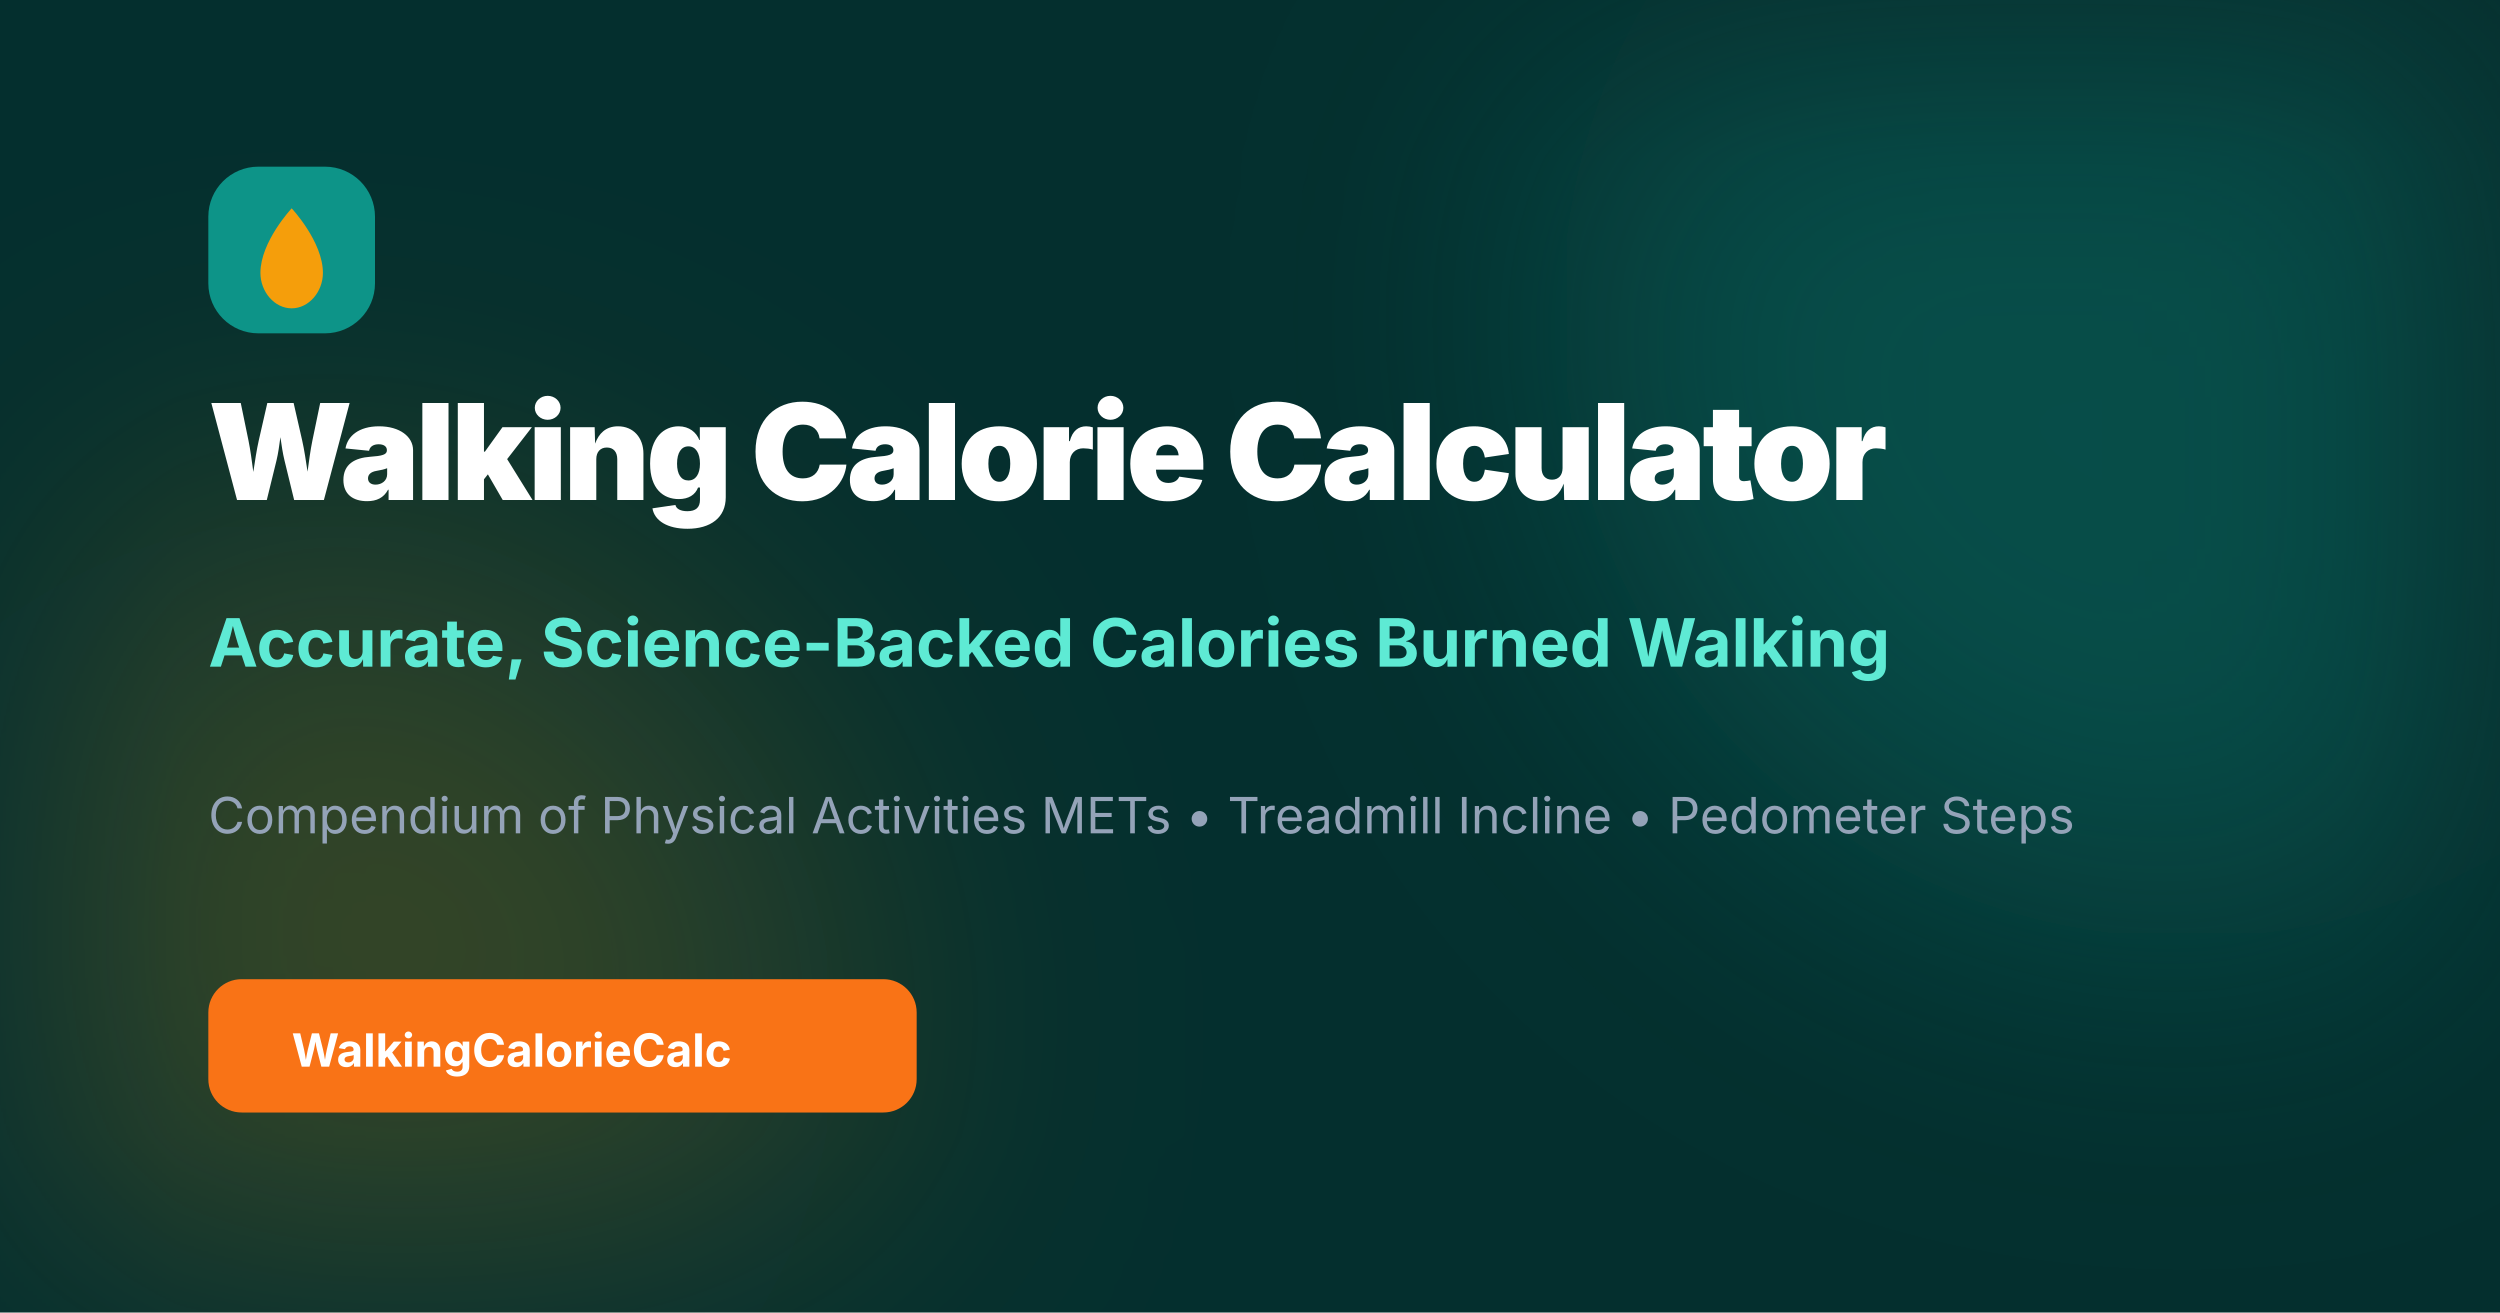
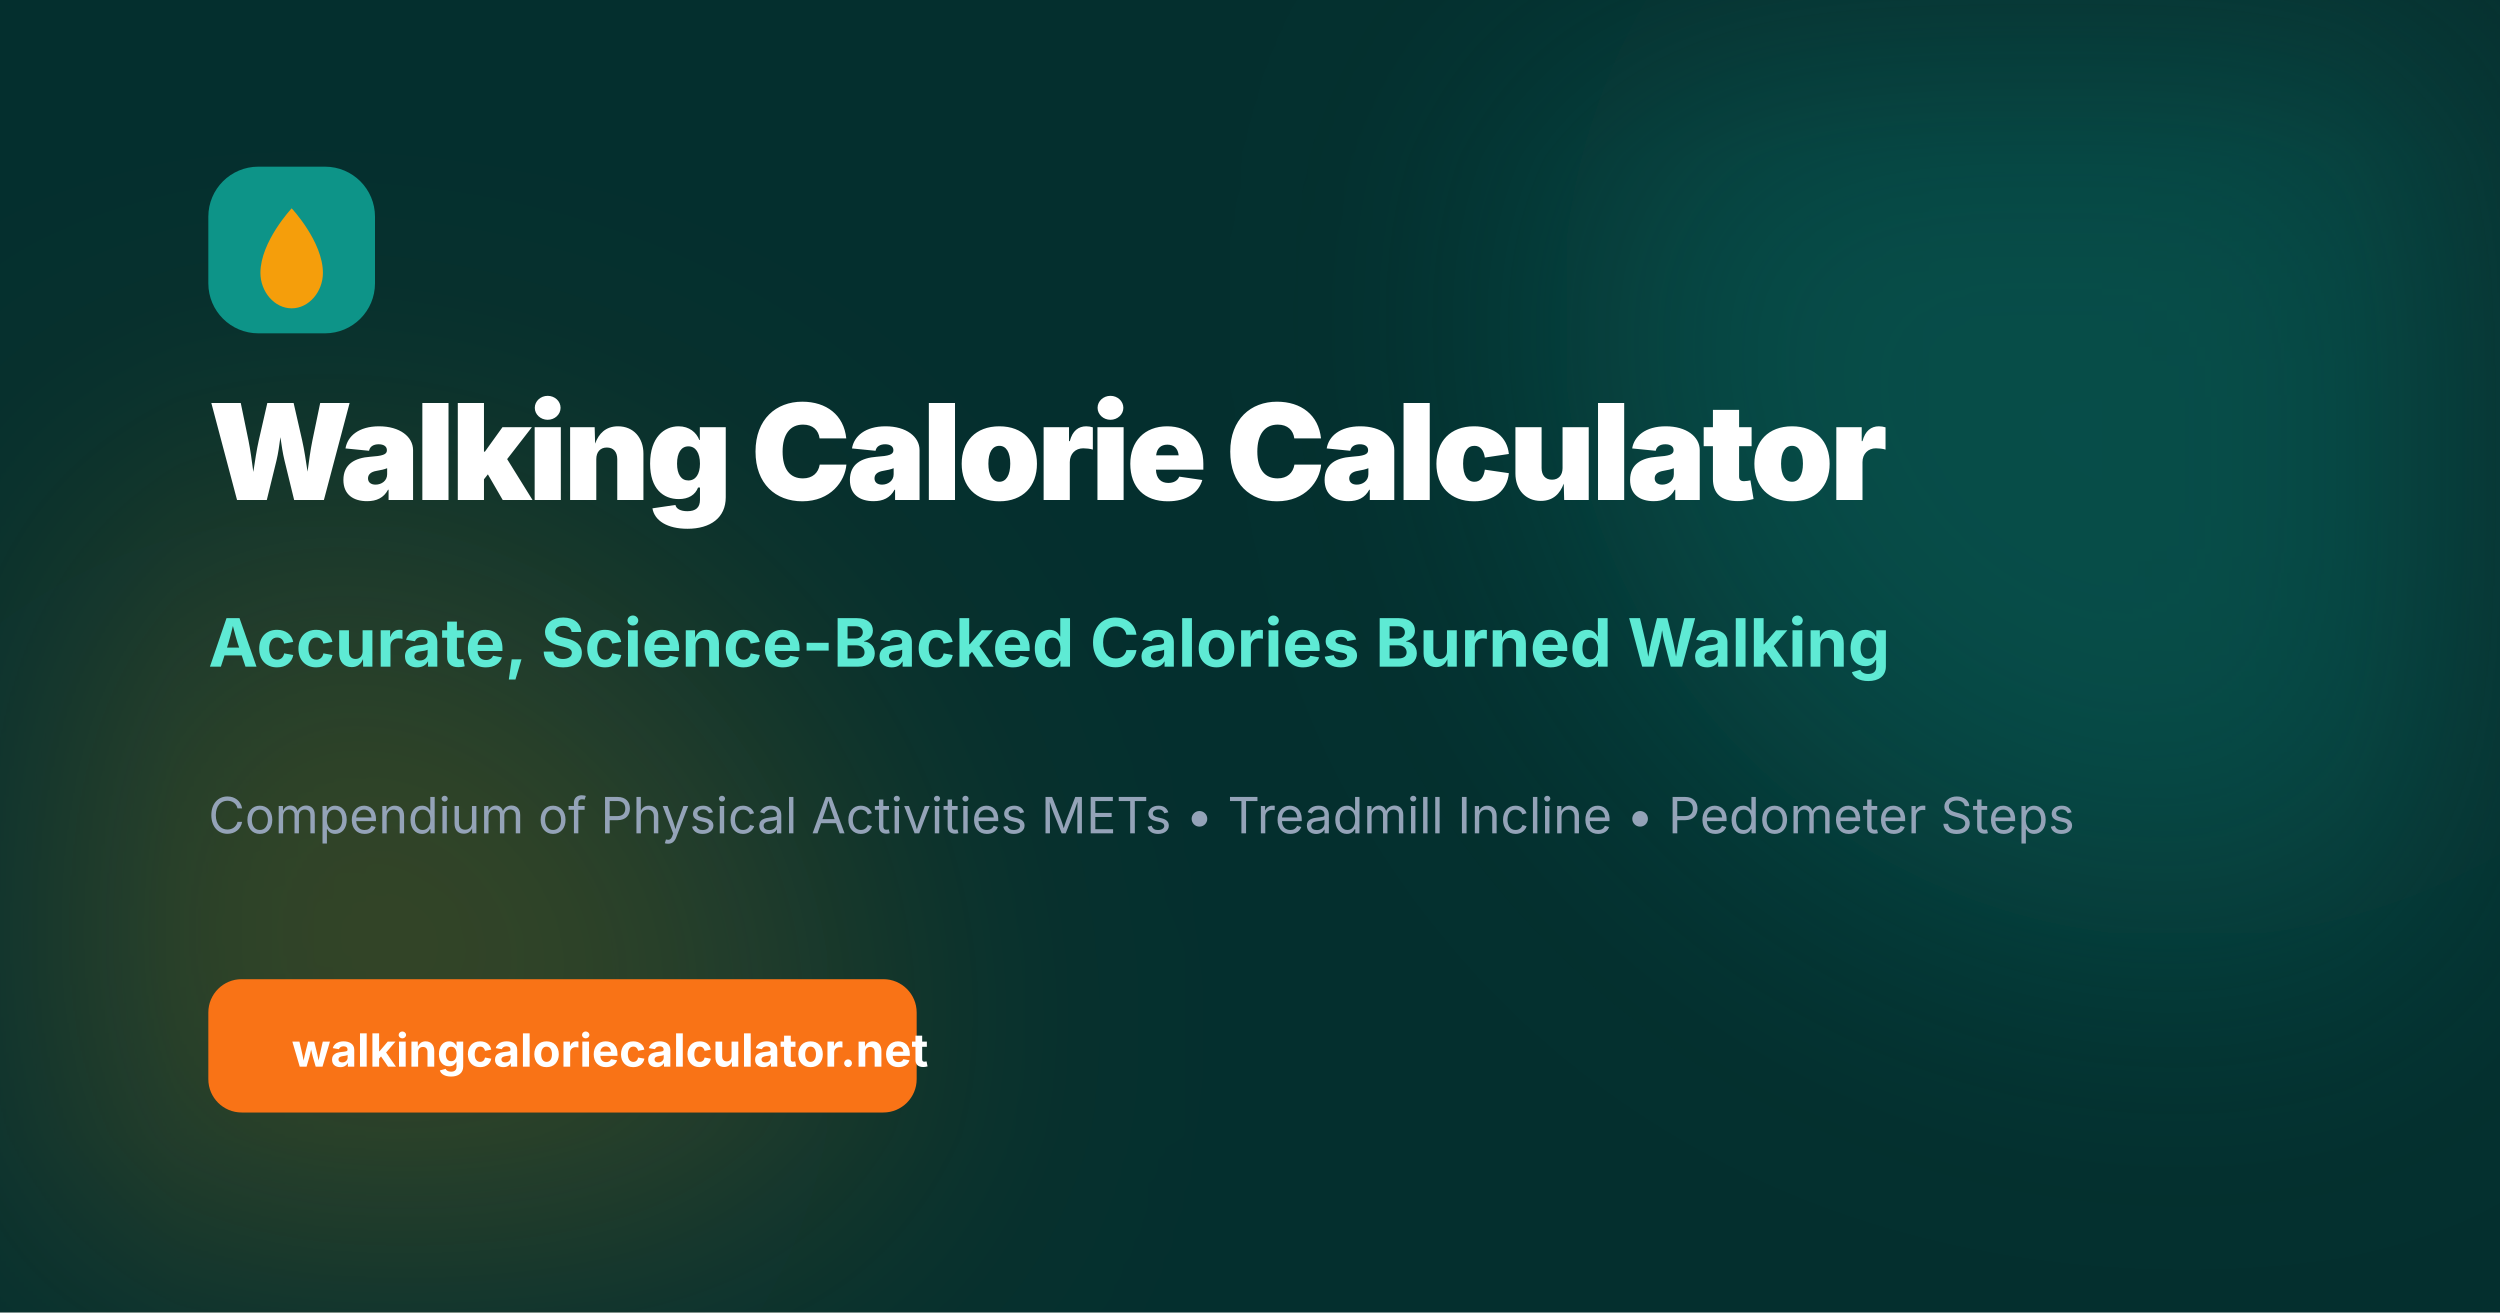
<svg xmlns="http://www.w3.org/2000/svg" width="1200" height="630" viewBox="0 0 1200 630" fill="none">
  <rect width="1200" height="630" fill="#042F2E" />
  <circle cx="1050" cy="150" r="300" fill="#0D9488" opacity="0.3" filter="blur(80px)" />
  <circle cx="150" cy="500" r="250" fill="#F59E0B" opacity="0.2" filter="blur(90px)" />
  <rect x="100" y="80" width="80" height="80" rx="24" fill="#0D9488" />
  <path d="M140 100C140 100 125 116 125 131C125 140 131.7 148 140 148C148.3 148 155 140 155 131C155 116 140 100 140 100Z" fill="#F59E0B" />
  <text x="100" y="240" fill="#FFFFFF" font-family="system-ui, -apple-system, sans-serif" font-size="64" font-weight="900" letter-spacing="-0.03em">
    Walking Calorie Calculator
  </text>
  <text x="100" y="320" fill="#5EEAD4" font-family="system-ui, -apple-system, sans-serif" font-size="32" font-weight="700">
    Accurate, Science-Backed Calories Burned Walking
  </text>
  <text x="100" y="400" fill="#94A3B8" font-family="system-ui, -apple-system, sans-serif" font-size="24" font-weight="400">
    Compendium of Physical Activities METs • Treadmill Incline • Pedometer Steps
  </text>
  <rect x="100" y="470" width="340" height="64" rx="16" fill="#F97316" />
  <text x="140" y="512" fill="#FFFFFF" font-family="system-ui, -apple-system, sans-serif" font-size="22" font-weight="700">
-     WalkingCalorieCalc
+     walkingcaloriecalculator.net
  </text>
</svg>
